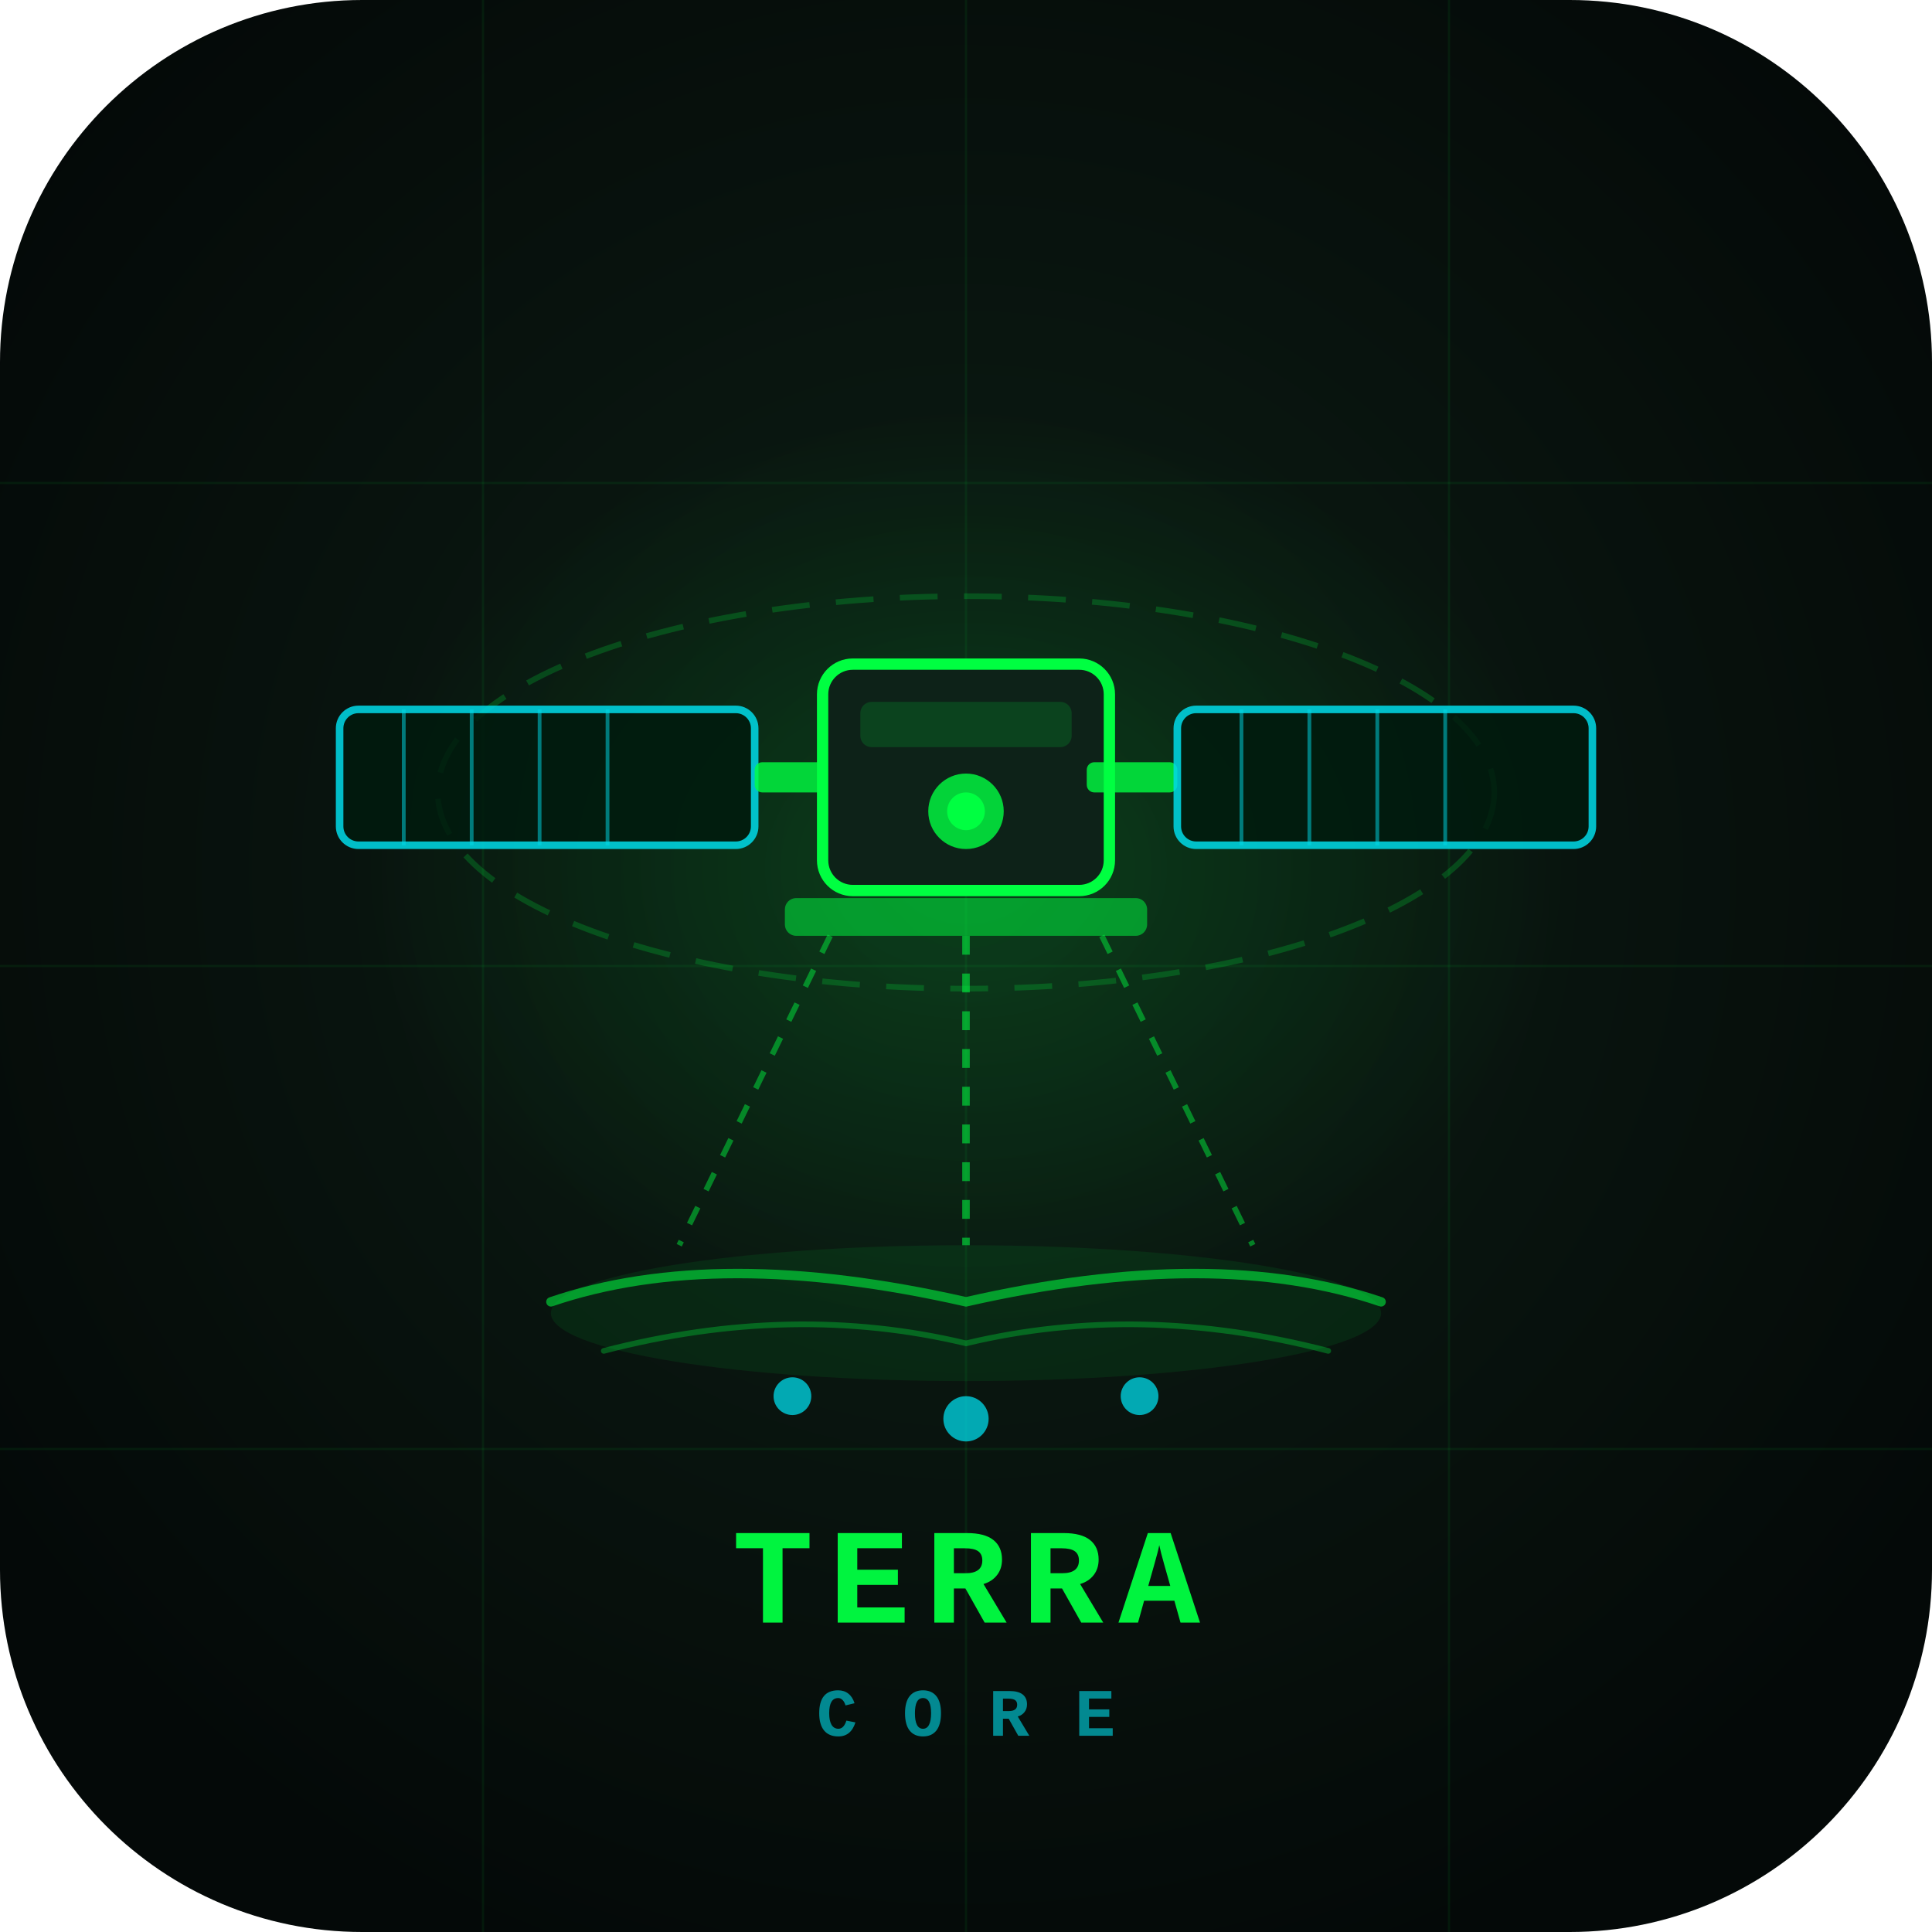
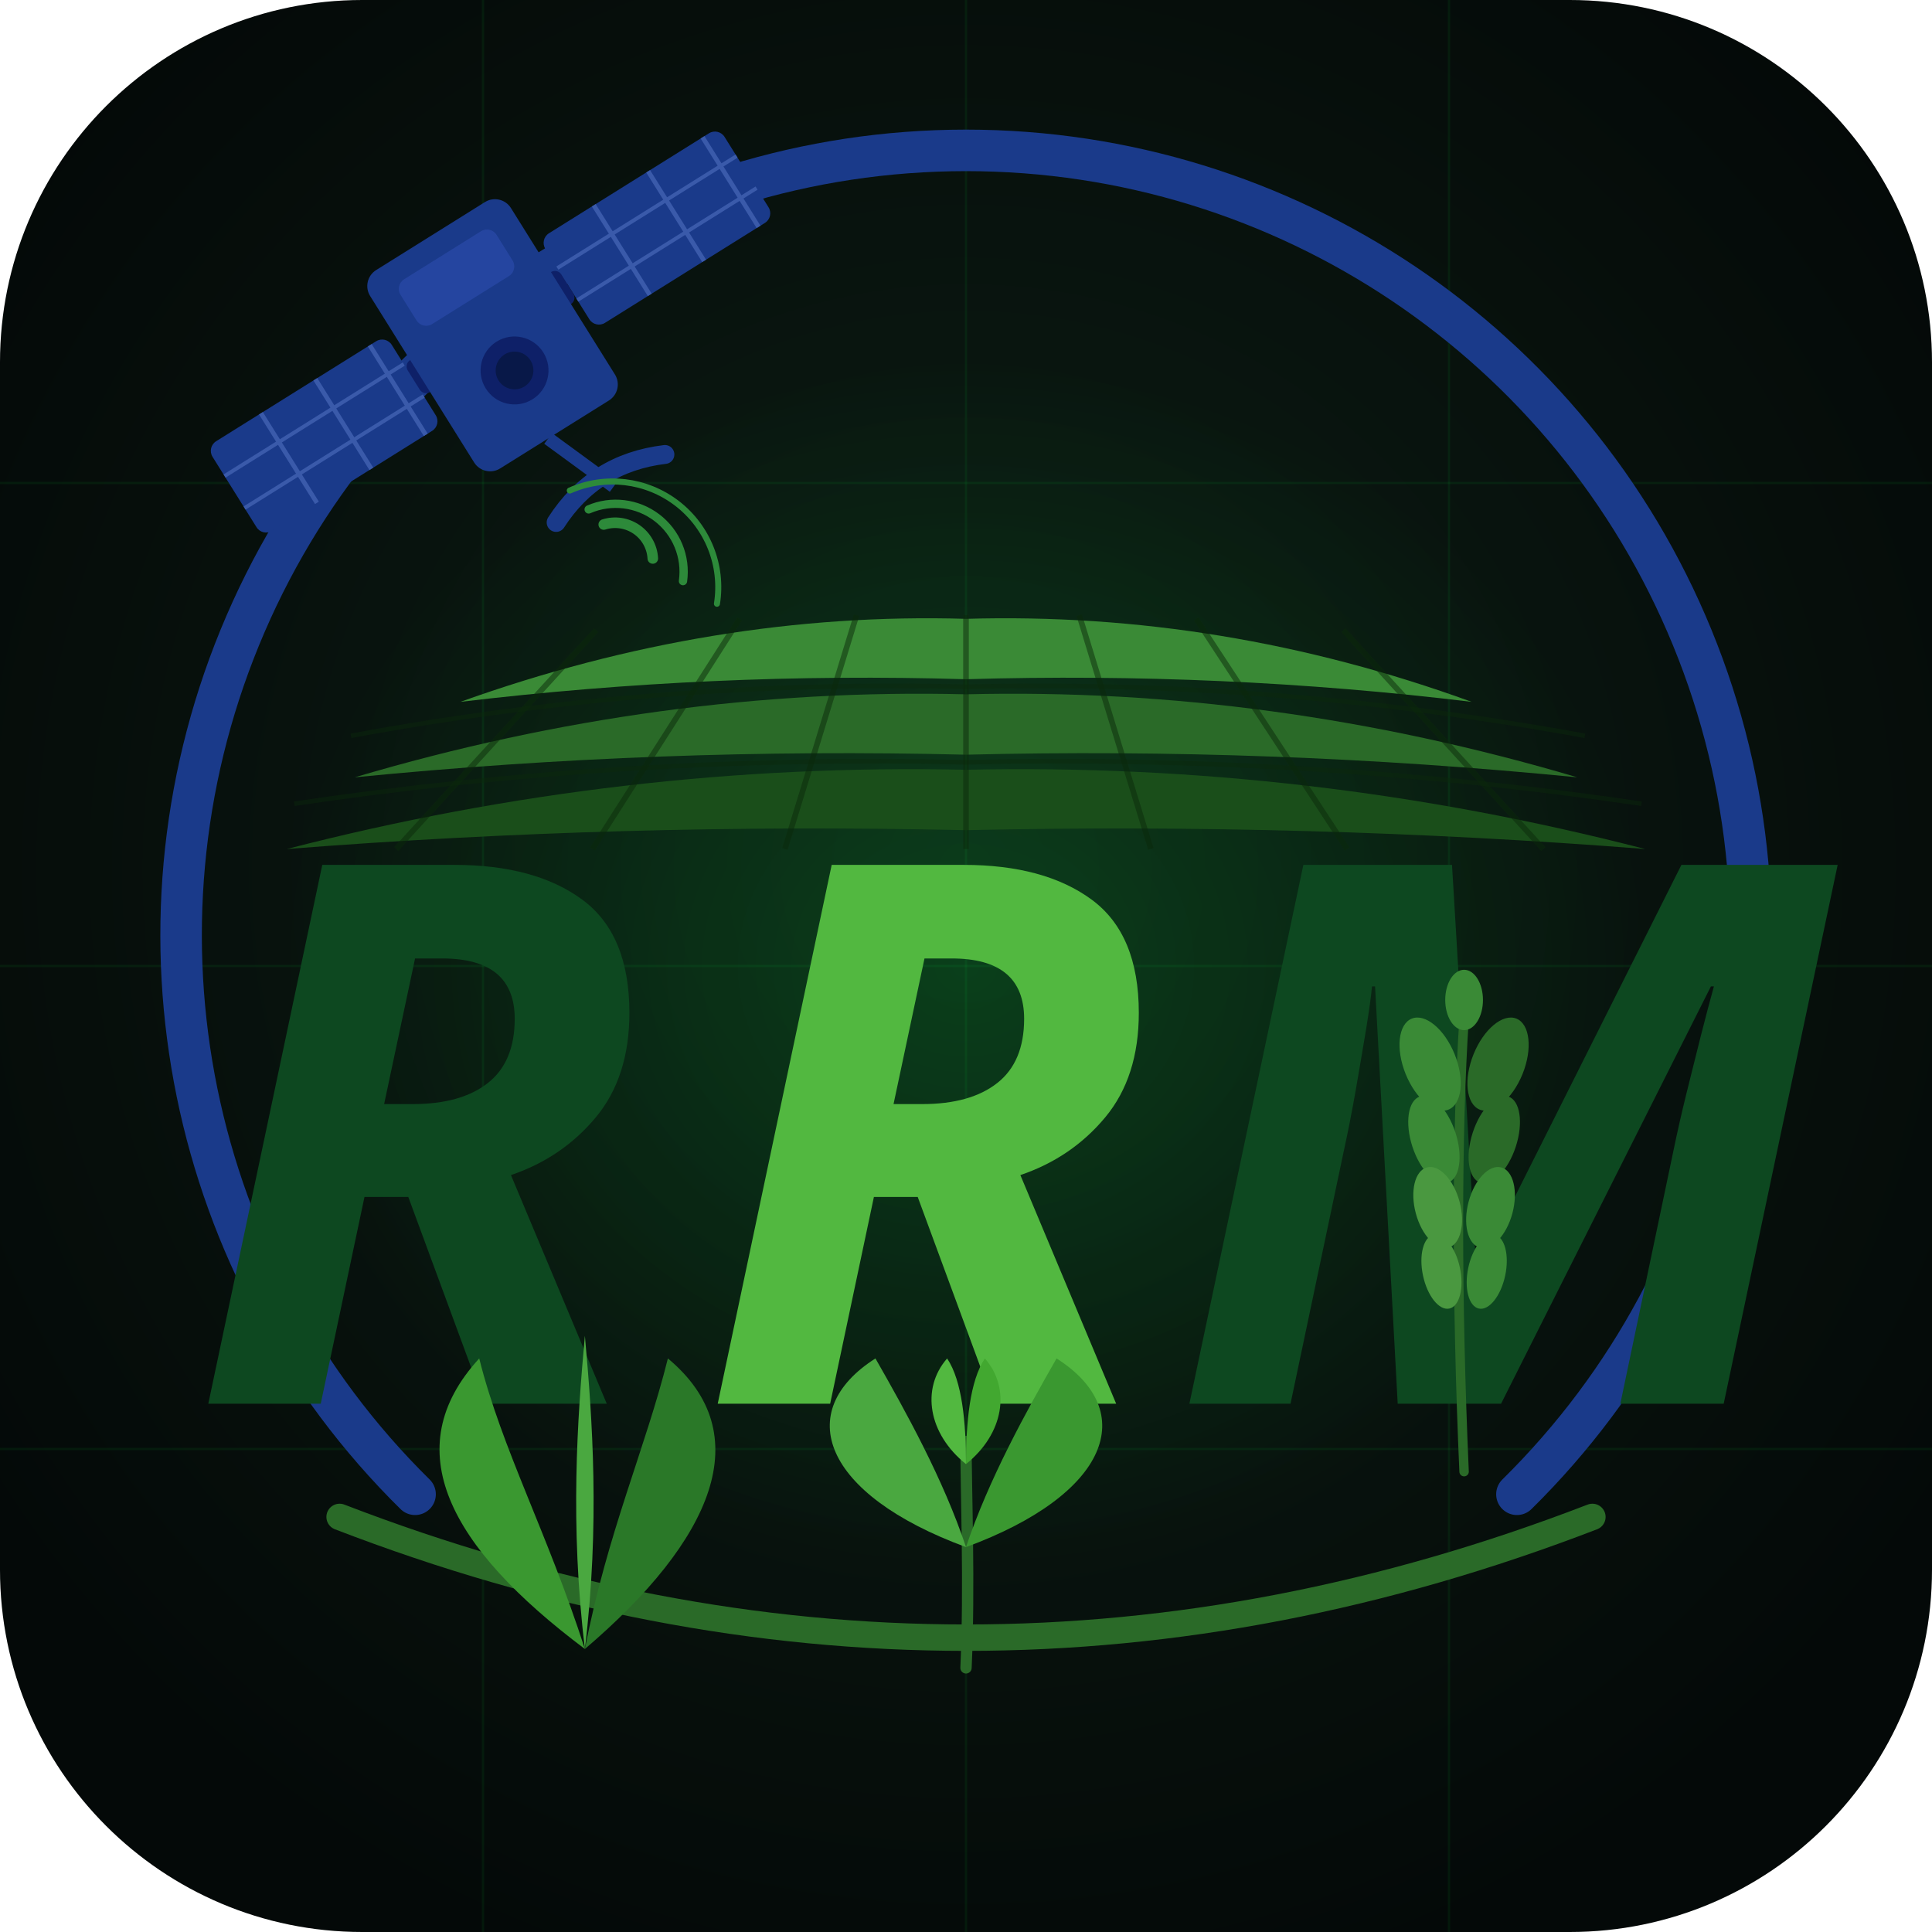
<svg xmlns="http://www.w3.org/2000/svg" viewBox="0 0 512 512">
  <defs>
    <radialGradient id="bg" cx="50%" cy="45%" r="60%">
      <stop offset="0%" stop-color="#0d1f15" />
      <stop offset="100%" stop-color="#040908" />
    </radialGradient>
    <radialGradient id="glow" cx="50%" cy="50%" r="50%">
      <stop offset="0%" stop-color="#00ff41" stop-opacity="0.15" />
      <stop offset="100%" stop-color="#00ff41" stop-opacity="0" />
    </radialGradient>
-     <filter id="blur">
-       <feGaussianBlur stdDeviation="6" />
-     </filter>
  </defs>
  <rect width="512" height="512" rx="96" fill="url(#bg)" />
  <line x1="0" y1="128" x2="512" y2="128" stroke="#00ff41" stroke-width="0.6" opacity="0.07" />
  <line x1="0" y1="256" x2="512" y2="256" stroke="#00ff41" stroke-width="0.6" opacity="0.07" />
  <line x1="0" y1="384" x2="512" y2="384" stroke="#00ff41" stroke-width="0.6" opacity="0.07" />
  <line x1="128" y1="0" x2="128" y2="512" stroke="#00ff41" stroke-width="0.6" opacity="0.07" />
  <line x1="256" y1="0" x2="256" y2="512" stroke="#00ff41" stroke-width="0.6" opacity="0.07" />
  <line x1="384" y1="0" x2="384" y2="512" stroke="#00ff41" stroke-width="0.6" opacity="0.07" />
-   <ellipse cx="256" cy="230" rx="160" ry="120" fill="url(#glow)" />
-   <ellipse cx="256" cy="210" rx="140" ry="52" fill="none" stroke="#00ff41" stroke-width="1.5" opacity="0.2" stroke-dasharray="10 7" />
-   <rect x="90" y="188" width="110" height="36" rx="5" fill="#001a0d" stroke="#00dbe9" stroke-width="2" opacity="0.85" />
-   <line x1="107" y1="188" x2="107" y2="224" stroke="#00dbe9" stroke-width="1" opacity="0.5" />
-   <line x1="125" y1="188" x2="125" y2="224" stroke="#00dbe9" stroke-width="1" opacity="0.5" />
-   <line x1="143" y1="188" x2="143" y2="224" stroke="#00dbe9" stroke-width="1" opacity="0.5" />
-   <line x1="161" y1="188" x2="161" y2="224" stroke="#00dbe9" stroke-width="1" opacity="0.5" />
-   <rect x="200" y="202" width="24" height="8" rx="2" fill="#00ff41" opacity="0.8" />
-   <rect x="218" y="176" width="76" height="60" rx="8" fill="#0d2218" stroke="#00ff41" stroke-width="3" />
-   <rect x="228" y="186" width="56" height="12" rx="3" fill="#00ff41" opacity="0.15" />
-   <circle cx="256" cy="215" r="10" fill="#00ff41" opacity="0.8" />
-   <circle cx="256" cy="215" r="5" fill="#00ff41" />
-   <rect x="288" y="202" width="24" height="8" rx="2" fill="#00ff41" opacity="0.8" />
-   <rect x="312" y="188" width="110" height="36" rx="5" fill="#001a0d" stroke="#00dbe9" stroke-width="2" opacity="0.85" />
-   <line x1="329" y1="188" x2="329" y2="224" stroke="#00dbe9" stroke-width="1" opacity="0.5" />
-   <line x1="347" y1="188" x2="347" y2="224" stroke="#00dbe9" stroke-width="1" opacity="0.5" />
-   <line x1="365" y1="188" x2="365" y2="224" stroke="#00dbe9" stroke-width="1" opacity="0.5" />
-   <line x1="383" y1="188" x2="383" y2="224" stroke="#00dbe9" stroke-width="1" opacity="0.5" />
-   <rect x="208" y="238" width="96" height="10" rx="3" fill="#00ff41" opacity="0.5" />
-   <line x1="220" y1="248" x2="180" y2="330" stroke="#00ff41" stroke-width="1.5" stroke-dasharray="5 5" opacity="0.45" />
-   <line x1="256" y1="248" x2="256" y2="330" stroke="#00ff41" stroke-width="2" stroke-dasharray="5 5" opacity="0.55" />
-   <line x1="292" y1="248" x2="332" y2="330" stroke="#00ff41" stroke-width="1.5" stroke-dasharray="5 5" opacity="0.45" />
-   <ellipse cx="256" cy="348" rx="110" ry="18" fill="#00ff41" opacity="0.08" />
-   <path d="M146 345 Q190 330 256 345 Q322 330 366 345" fill="none" stroke="#00ff41" stroke-width="2.5" opacity="0.55" stroke-linecap="round" />
-   <path d="M160 358 Q210 345 256 356 Q302 345 352 358" fill="none" stroke="#00ff41" stroke-width="1.5" opacity="0.3" stroke-linecap="round" />
-   <circle cx="210" cy="370" r="5" fill="#00dbe9" opacity="0.75" />
-   <circle cx="256" cy="376" r="6" fill="#00dbe9" opacity="0.75" />
-   <circle cx="302" cy="370" r="5" fill="#00dbe9" opacity="0.75" />
-   <text x="256" y="430" text-anchor="middle" font-family="'Courier New',Courier,monospace" font-size="36" font-weight="900" letter-spacing="4" fill="#00ff41" opacity="0.95">TERRA</text>
-   <text x="256" y="460" text-anchor="middle" font-family="'Courier New',Courier,monospace" font-size="18" font-weight="700" letter-spacing="12" fill="#00dbe9" opacity="0.6">CORE</text>
+   <ellipse cx="256" cy="256" rx="180" ry="160" fill="url(#glow)" />
+   <path d="M 110,396 A 208,208 0 1,1 402,396" fill="none" stroke="#1a3a8a" stroke-width="11" stroke-linecap="round" />
+   <path d="M 122,186 Q 189,162 256,164 Q 324,162 390,186 Q 324,178 256,180 Q 189,178 122,186 Z" fill="#3a8a36" />
+   <path d="M 94,206 Q 175,182 256,184 Q 337,182 418,206 Q 337,198 256,200 Q 175,198 94,206 Z" fill="#2a6a28" />
+   <path d="M 76,225 Q 165,202 256,204 Q 347,202 436,225 Q 347,218 256,220 Q 165,218 76,225 Z" fill="#1a4e1a" />
+   <line x1="158" y1="167" x2="105" y2="225" stroke="#0a280a" stroke-width="1.5" opacity=".5" />
+   <line x1="196" y1="164" x2="157" y2="225" stroke="#0a280a" stroke-width="1.5" opacity=".5" />
+   <line x1="227" y1="163" x2="208" y2="225" stroke="#0a280a" stroke-width="1.5" opacity=".5" />
+   <line x1="256" y1="163" x2="256" y2="225" stroke="#0a280a" stroke-width="1.5" opacity=".5" />
+   <line x1="286" y1="163" x2="305" y2="225" stroke="#0a280a" stroke-width="1.5" opacity=".5" />
+   <line x1="317" y1="164" x2="357" y2="225" stroke="#0a280a" stroke-width="1.5" opacity=".5" />
+   <line x1="356" y1="167" x2="409" y2="225" stroke="#0a280a" stroke-width="1.5" opacity=".5" />
+   <path d="M 93,195 Q 174,180 256,182 Q 338,180 420,195" fill="none" stroke="#0a280a" stroke-width="1.2" opacity=".45" />
+   <path d="M 78,213 Q 165,200 256,202 Q 347,200 435,213" fill="none" stroke="#0a280a" stroke-width="1.2" opacity=".45" />
+   <g id="rrm-sat-g">
+     <g transform="translate(130,88) rotate(-32)">
+       <rect x="-80" y="-14" width="56" height="28" rx="3" fill="#1a3a8a" />
+       <line x1="-63" y1="-14" x2="-63" y2="14" stroke="#3a5aaa" stroke-width="1.2" />
+       <line x1="-46" y1="-14" x2="-46" y2="14" stroke="#3a5aaa" stroke-width="1.2" />
+       <line x1="-29" y1="-14" x2="-29" y2="14" stroke="#3a5aaa" stroke-width="1.2" />
+       <line x1="-80" y1="-5" x2="-24" y2="-5" stroke="#3a5aaa" stroke-width="1" />
+       <line x1="-80" y1="5" x2="-24" y2="5" stroke="#3a5aaa" stroke-width="1" />
+       <rect x="-24" y="-5" width="14" height="10" rx="2" fill="#0e2068" />
+       <rect x="24" y="-14" width="56" height="28" rx="3" fill="#1a3a8a" />
+       <line x1="41" y1="-14" x2="41" y2="14" stroke="#3a5aaa" stroke-width="1.2" />
+       <line x1="58" y1="-14" x2="58" y2="14" stroke="#3a5aaa" stroke-width="1.2" />
+       <line x1="75" y1="-14" x2="75" y2="14" stroke="#3a5aaa" stroke-width="1.2" />
+       <line x1="24" y1="-5" x2="80" y2="-5" stroke="#3a5aaa" stroke-width="1" />
+       <line x1="24" y1="5" x2="80" y2="5" stroke="#3a5aaa" stroke-width="1" />
+       <rect x="10" y="-5" width="14" height="10" rx="2" fill="#0e2068" />
+       <rect x="-22" y="-30" width="44" height="62" rx="5" fill="#1a3a8a" />
+       <rect x="-15" y="-24" width="30" height="14" rx="3" fill="#2a4aaa" opacity=".7" />
+       <circle cx="0" cy="12" r="9" fill="#0e2068" />
+       <circle cx="0" cy="12" r="5" fill="#081848" />
+       <line x1="-2" y1="32" x2="6" y2="52" stroke="#1a3a8a" stroke-width="3.5" />
+       <path d="M -12,52 Q 5,44 22,52" fill="none" stroke="#1a3a8a" stroke-width="5" stroke-linecap="round" />
+     </g>
+     <g transform="translate(163,142)">
+       <path class="rrm-sig" d="M -3,-3 A 10,10 0 0,1 10,6" fill="none" stroke="#2d8a3a" stroke-width="2.8" stroke-linecap="round" />
+       <path class="rrm-sig2" d="M -7,-7 A 18,18 0 0,1 18,12" fill="none" stroke="#2d8a3a" stroke-width="2.2" stroke-linecap="round" />
+       <path class="rrm-sig3" d="M -12,-12 A 28,28 0 0,1 27,18" fill="none" stroke="#2d8a3a" stroke-width="1.6" stroke-linecap="round" />
+     </g>
+   </g>
+   <text x="50" y="372" font-family="'Arial Black','Franklin Gothic Heavy',Impact,sans-serif" font-size="200" font-weight="900" font-style="italic" fill="#0d4820">R</text>
+   <text x="185" y="372" font-family="'Arial Black','Franklin Gothic Heavy',Impact,sans-serif" font-size="200" font-weight="900" font-style="italic" fill="#52b840">R</text>
+   <text x="310" y="372" font-family="'Arial Black','Franklin Gothic Heavy',Impact,sans-serif" font-size="200" font-weight="900" font-style="italic" fill="#0d4820">M</text>
+   <path d="M 90,402 Q 256,466 422,402" fill="none" stroke="#2a6a28" stroke-width="7" stroke-linecap="round" />
+   <g id="rrm-wheat-g" transform="translate(388,270)">
+     <path d="M 0,120 C -2,75 -2,30 0,0" stroke="#2a6a28" stroke-width="2.5" fill="none" stroke-linecap="round" />
+     <ellipse cx="-9" cy="12" rx="7" ry="13" fill="#3a8a36" transform="rotate(-22,-9,12)" />
+     <ellipse cx="9" cy="12" rx="7" ry="13" fill="#2a6a28" transform="rotate(22,9,12)" />
+     <ellipse cx="-8" cy="32" rx="6" ry="12" fill="#3a8a36" transform="rotate(-18,-8,32)" />
+     <ellipse cx="8" cy="32" rx="6" ry="12" fill="#2a6a28" transform="rotate(18,8,32)" />
+     <ellipse cx="-7" cy="50" rx="6" ry="11" fill="#4a9840" transform="rotate(-15,-7,50)" />
+     <ellipse cx="7" cy="50" rx="6" ry="11" fill="#3a8a36" transform="rotate(15,7,50)" />
+     <ellipse cx="-6" cy="67" rx="5" ry="10" fill="#4a9840" transform="rotate(-12,-6,67)" />
+     <ellipse cx="6" cy="67" rx="5" ry="10" fill="#3a8a36" transform="rotate(12,6,67)" />
+     <ellipse cx="0" cy="-5" rx="5" ry="8" fill="#3a8a36" />
+   </g>
+   <g id="rrm-plant-g" transform="translate(256,382)">
+     <path d="M 0,60 C 1,38 0,14 0,0" stroke="#2a6a28" stroke-width="3" fill="none" stroke-linecap="round" />
+     <path d="M 0,28 C -38,14 -46,-8 -24,-22 C -16,-8 -6,10 0,28 Z" fill="#4aa840" />
+     <path d="M 0,28 C 38,14 46,-8 24,-22 C 16,-8 6,10 0,28 Z" fill="#3a9830" />
+     <path d="M 0,6 C -10,-2 -12,-14 -5,-22 C -1,-16 0,-5 0,6 Z" fill="#52b840" />
+     <path d="M 0,6 C 10,-2 12,-14 5,-22 C 1,-16 0,-5 0,6 Z" fill="#42a830" />
+   </g>
+   <g id="rrm-leaf-g" transform="translate(155,392)">
+     <path d="M 0,45 C -36,18 -50,-8 -28,-32 C -22,-8 -10,14 0,45 Z" fill="#3a9830" />
+     <path d="M 0,45 C -4,12 -2,-16 0,-38 C 2,-16 4,12 0,45 Z" fill="#4aa840" />
+     <path d="M 0,45 C 34,16 46,-12 22,-32 C 16,-8 6,14 0,45 Z" fill="#2a7828" />
+   </g>
</svg>
